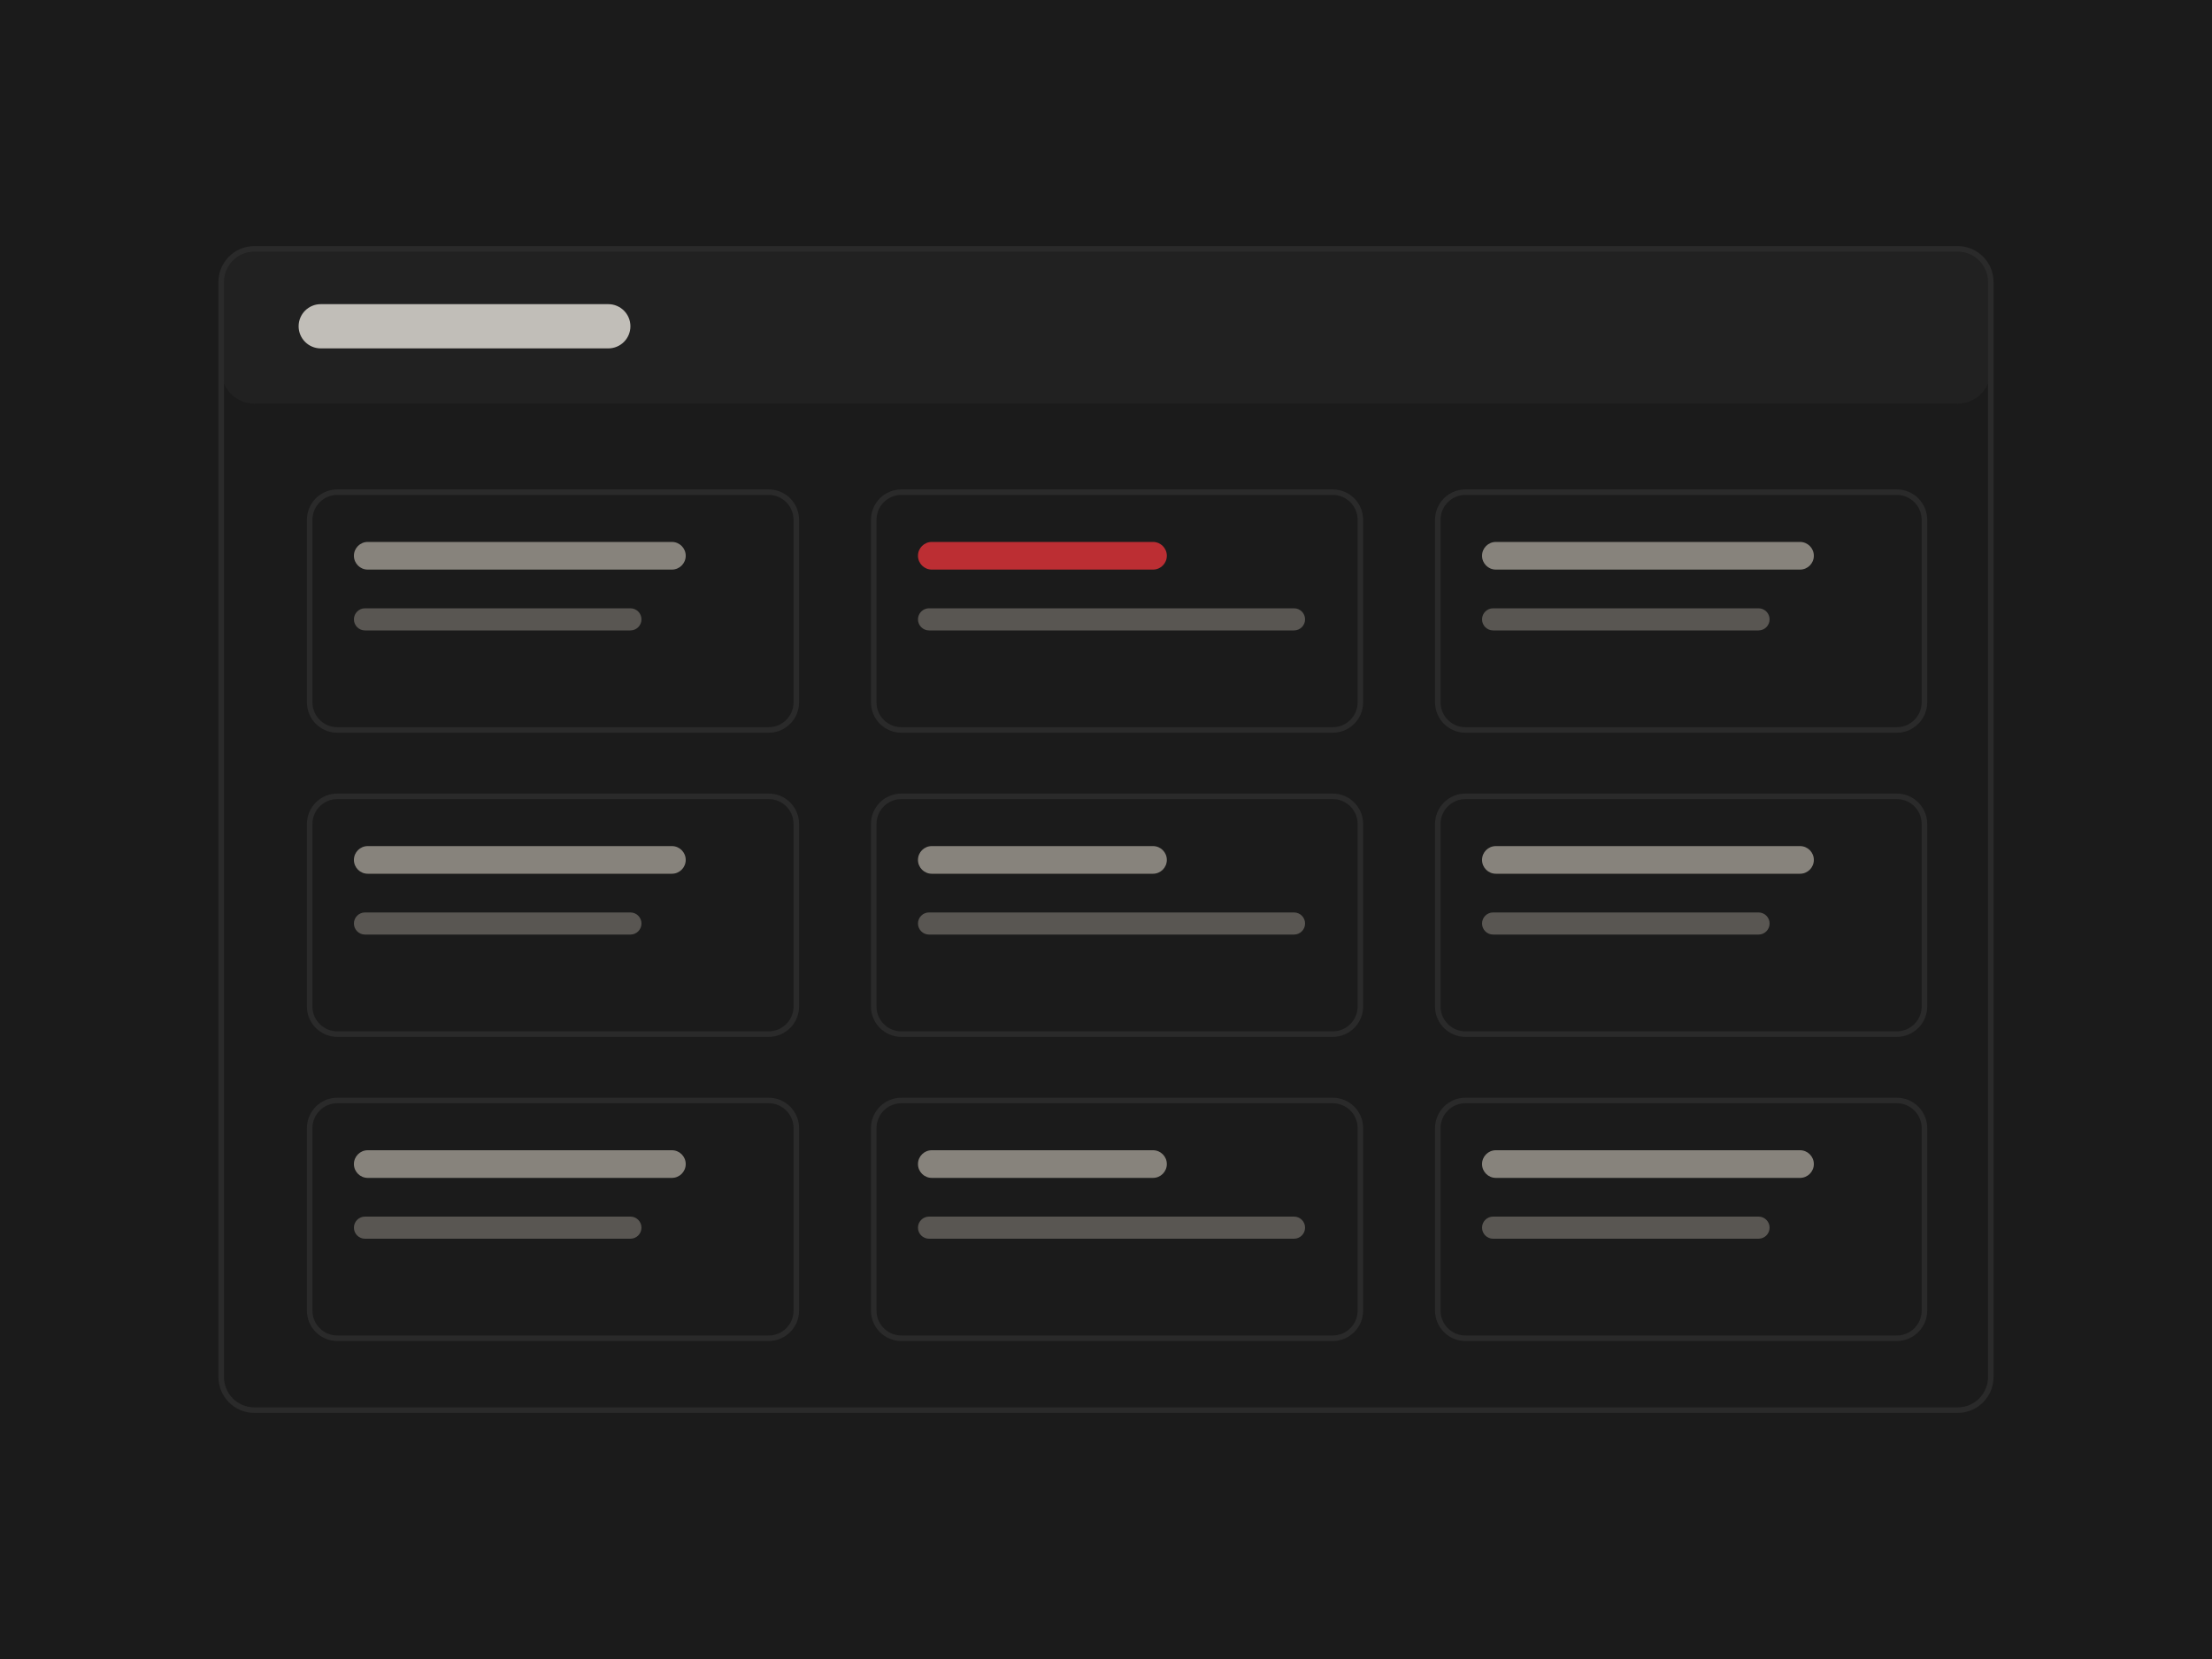
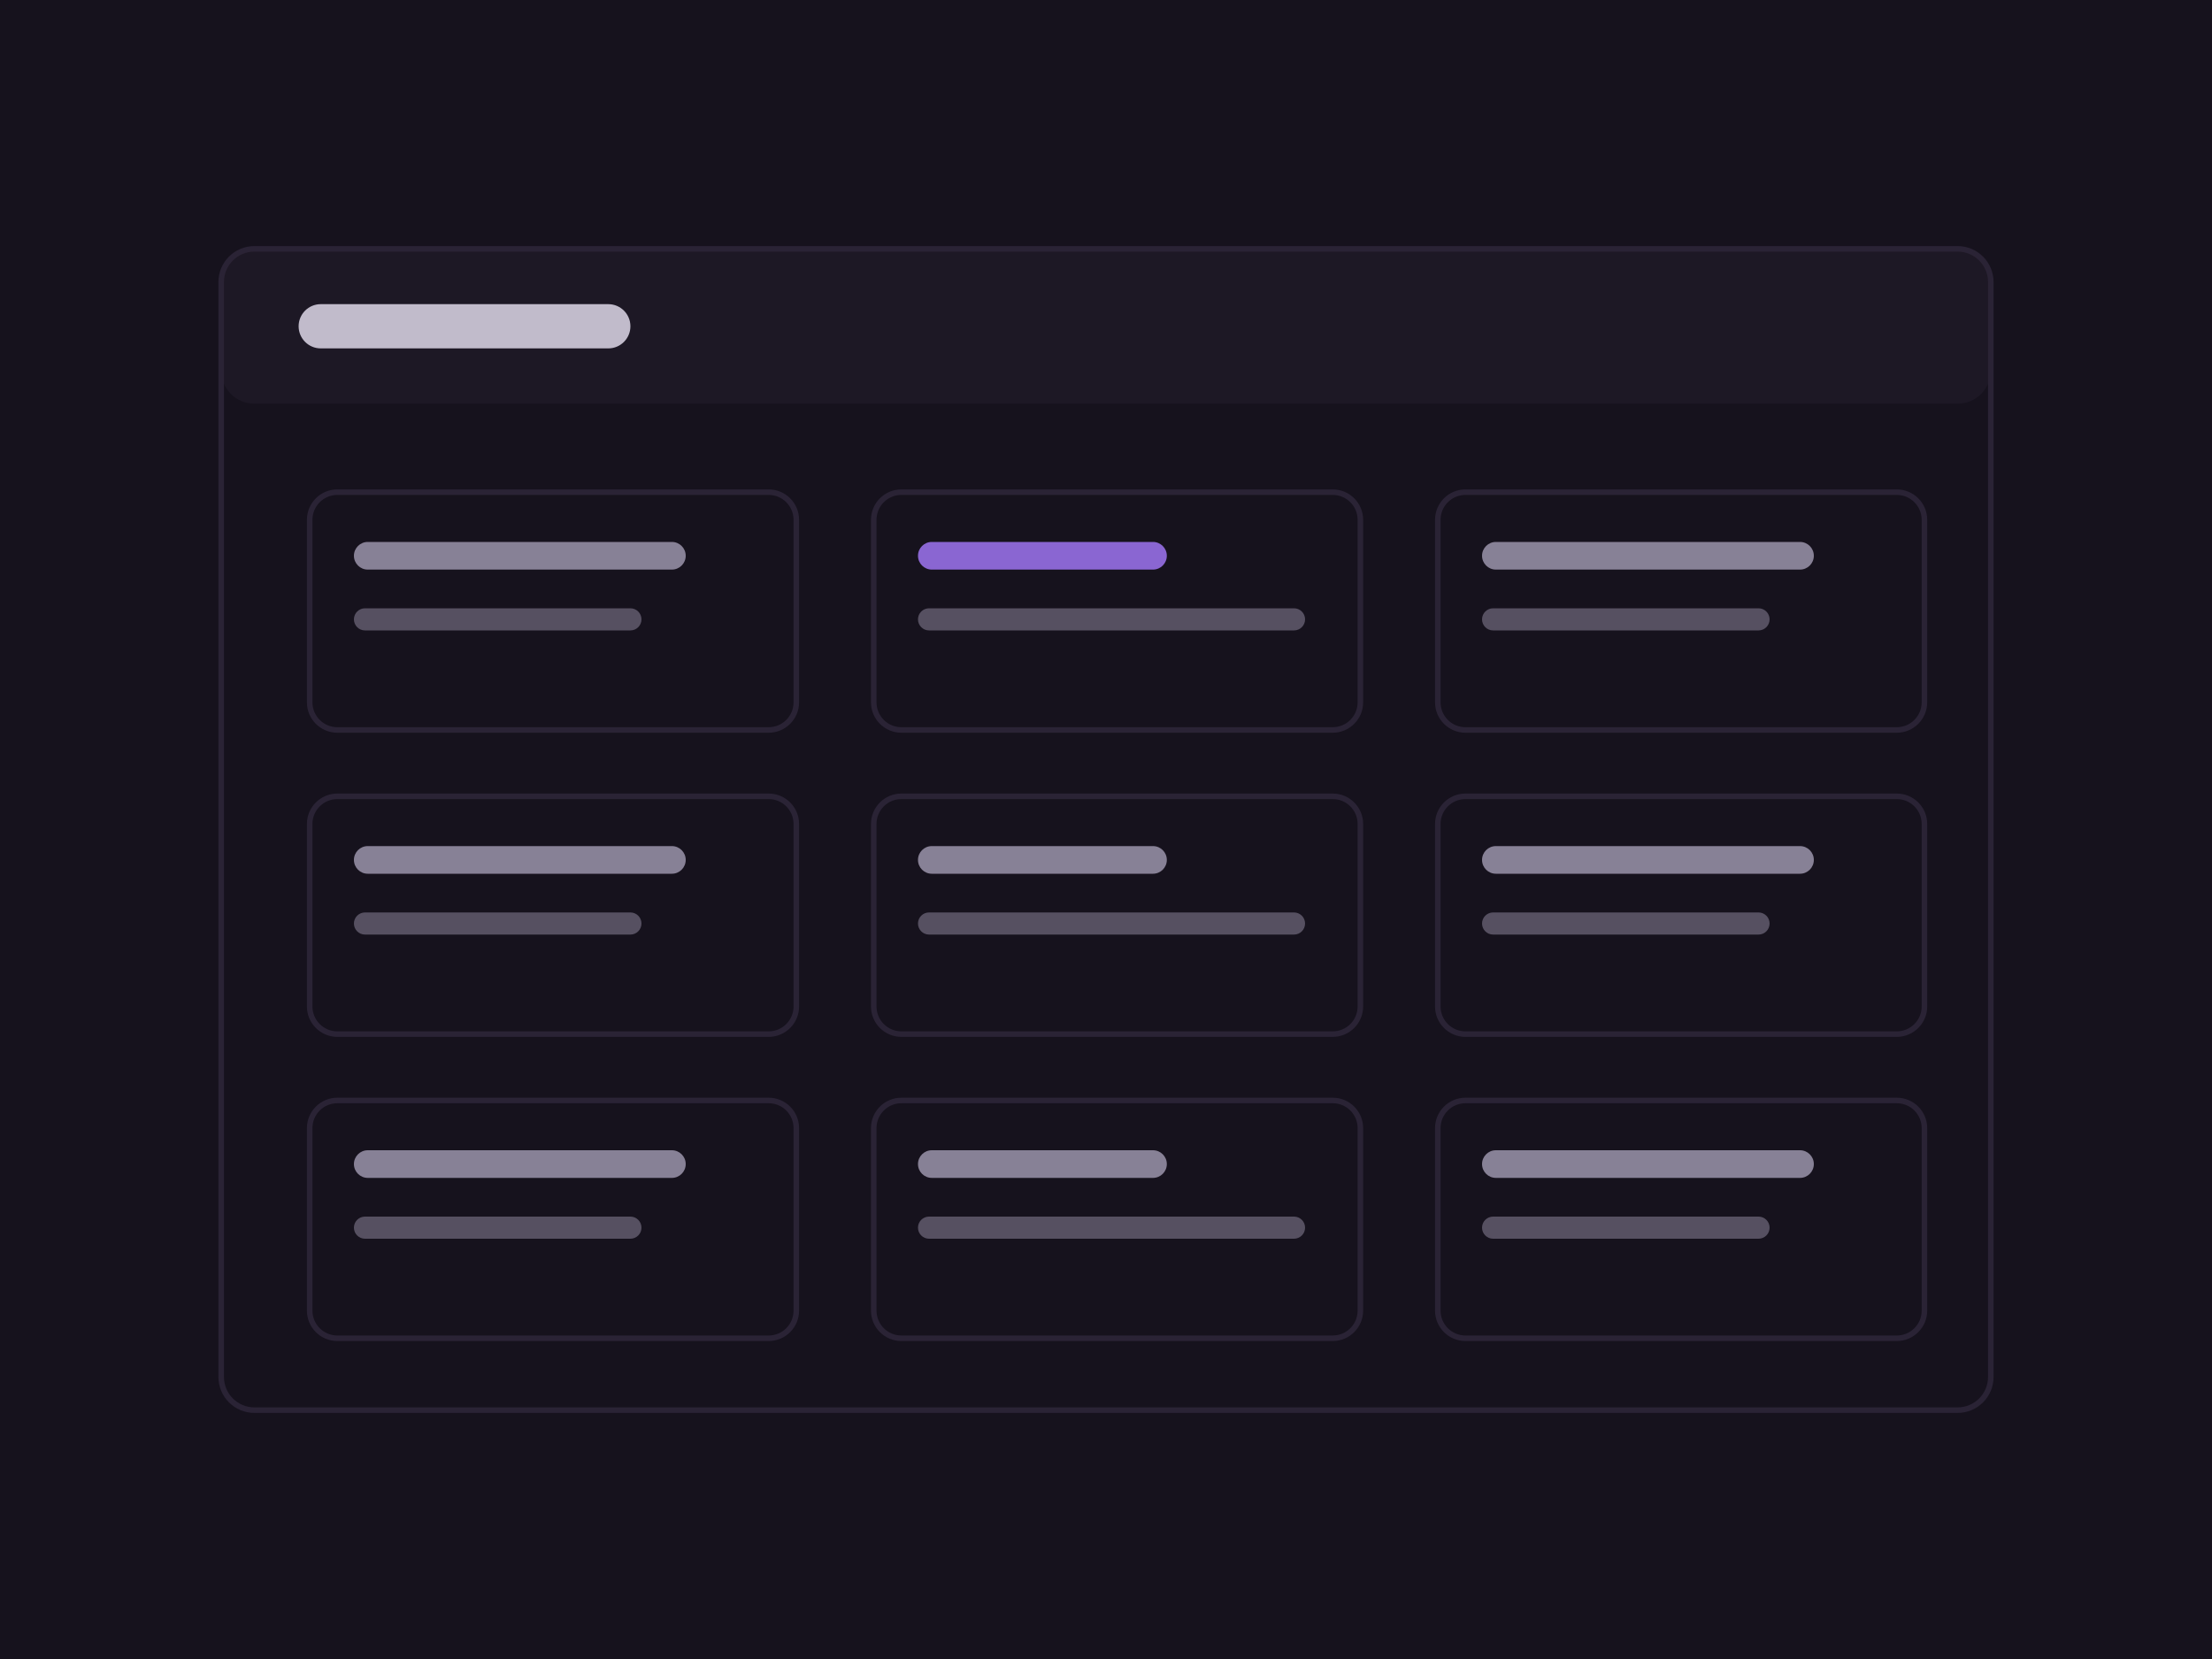
<svg xmlns="http://www.w3.org/2000/svg" viewBox="0 0 800 600" width="800" height="600">
-   <rect width="800" height="600" fill="#1B1B1B" />
-   <rect x="80" y="90" width="640" height="420" rx="12" fill="none" stroke="#2A2A2A" stroke-width="2" />
-   <rect x="80" y="90" width="640" height="56" rx="12" fill="#2A2A2A" opacity=".35" />
-   <rect x="108" y="110" width="120" height="16" rx="8" fill="#E9E5DD" opacity=".8" />
-   <rect x="112" y="178" width="176" height="86" rx="10" fill="none" stroke="#2A2A2A" stroke-width="2" />
-   <rect x="128" y="196" width="120" height="10" rx="5" fill="#A39E95" opacity=".8" />
-   <rect x="128" y="220" width="104" height="8" rx="4" fill="#A39E95" opacity=".45" />
-   <rect x="316" y="178" width="176" height="86" rx="10" fill="none" stroke="#2A2A2A" stroke-width="2" />
-   <rect x="332" y="196" width="90" height="10" rx="5" fill="#E5333A" opacity=".8" />
-   <rect x="332" y="220" width="140" height="8" rx="4" fill="#A39E95" opacity=".45" />
-   <rect x="520" y="178" width="176" height="86" rx="10" fill="none" stroke="#2A2A2A" stroke-width="2" />
-   <rect x="536" y="196" width="120" height="10" rx="5" fill="#A39E95" opacity=".8" />
-   <rect x="536" y="220" width="104" height="8" rx="4" fill="#A39E95" opacity=".45" />
-   <rect x="112" y="288" width="176" height="86" rx="10" fill="none" stroke="#2A2A2A" stroke-width="2" />
-   <rect x="128" y="306" width="120" height="10" rx="5" fill="#A39E95" opacity=".8" />
-   <rect x="128" y="330" width="104" height="8" rx="4" fill="#A39E95" opacity=".45" />
-   <rect x="316" y="288" width="176" height="86" rx="10" fill="none" stroke="#2A2A2A" stroke-width="2" />
-   <rect x="332" y="306" width="90" height="10" rx="5" fill="#A39E95" opacity=".8" />
-   <rect x="332" y="330" width="140" height="8" rx="4" fill="#A39E95" opacity=".45" />
-   <rect x="520" y="288" width="176" height="86" rx="10" fill="none" stroke="#2A2A2A" stroke-width="2" />
-   <rect x="536" y="306" width="120" height="10" rx="5" fill="#A39E95" opacity=".8" />
-   <rect x="536" y="330" width="104" height="8" rx="4" fill="#A39E95" opacity=".45" />
-   <rect x="112" y="398" width="176" height="86" rx="10" fill="none" stroke="#2A2A2A" stroke-width="2" />
-   <rect x="128" y="416" width="120" height="10" rx="5" fill="#A39E95" opacity=".8" />
-   <rect x="128" y="440" width="104" height="8" rx="4" fill="#A39E95" opacity=".45" />
-   <rect x="316" y="398" width="176" height="86" rx="10" fill="none" stroke="#2A2A2A" stroke-width="2" />
-   <rect x="332" y="416" width="90" height="10" rx="5" fill="#A39E95" opacity=".8" />
-   <rect x="332" y="440" width="140" height="8" rx="4" fill="#A39E95" opacity=".45" />
-   <rect x="520" y="398" width="176" height="86" rx="10" fill="none" stroke="#2A2A2A" stroke-width="2" />
-   <rect x="536" y="416" width="120" height="10" rx="5" fill="#A39E95" opacity=".8" />
-   <rect x="536" y="440" width="104" height="8" rx="4" fill="#A39E95" opacity=".45" />
+   <rect width="800" height="600" fill="#16121D" />
+   <rect x="80" y="90" width="640" height="420" rx="12" fill="none" stroke="#2A2335" stroke-width="2" />
+   <rect x="80" y="90" width="640" height="56" rx="12" fill="#2A2335" opacity=".35" />
+   <rect x="108" y="110" width="120" height="16" rx="8" fill="#EAE4F5" opacity=".8" />
+   <rect x="112" y="178" width="176" height="86" rx="10" fill="none" stroke="#2A2335" stroke-width="2" />
+   <rect x="128" y="196" width="120" height="10" rx="5" fill="#A49CB4" opacity=".8" />
+   <rect x="128" y="220" width="104" height="8" rx="4" fill="#A49CB4" opacity=".45" />
+   <rect x="316" y="178" width="176" height="86" rx="10" fill="none" stroke="#2A2335" stroke-width="2" />
+   <rect x="332" y="196" width="90" height="10" rx="5" fill="#A77BFF" opacity=".8" />
+   <rect x="332" y="220" width="140" height="8" rx="4" fill="#A49CB4" opacity=".45" />
+   <rect x="520" y="178" width="176" height="86" rx="10" fill="none" stroke="#2A2335" stroke-width="2" />
+   <rect x="536" y="196" width="120" height="10" rx="5" fill="#A49CB4" opacity=".8" />
+   <rect x="536" y="220" width="104" height="8" rx="4" fill="#A49CB4" opacity=".45" />
+   <rect x="112" y="288" width="176" height="86" rx="10" fill="none" stroke="#2A2335" stroke-width="2" />
+   <rect x="128" y="306" width="120" height="10" rx="5" fill="#A49CB4" opacity=".8" />
+   <rect x="128" y="330" width="104" height="8" rx="4" fill="#A49CB4" opacity=".45" />
+   <rect x="316" y="288" width="176" height="86" rx="10" fill="none" stroke="#2A2335" stroke-width="2" />
+   <rect x="332" y="306" width="90" height="10" rx="5" fill="#A49CB4" opacity=".8" />
+   <rect x="332" y="330" width="140" height="8" rx="4" fill="#A49CB4" opacity=".45" />
+   <rect x="520" y="288" width="176" height="86" rx="10" fill="none" stroke="#2A2335" stroke-width="2" />
+   <rect x="536" y="306" width="120" height="10" rx="5" fill="#A49CB4" opacity=".8" />
+   <rect x="536" y="330" width="104" height="8" rx="4" fill="#A49CB4" opacity=".45" />
+   <rect x="112" y="398" width="176" height="86" rx="10" fill="none" stroke="#2A2335" stroke-width="2" />
+   <rect x="128" y="416" width="120" height="10" rx="5" fill="#A49CB4" opacity=".8" />
+   <rect x="128" y="440" width="104" height="8" rx="4" fill="#A49CB4" opacity=".45" />
+   <rect x="316" y="398" width="176" height="86" rx="10" fill="none" stroke="#2A2335" stroke-width="2" />
+   <rect x="332" y="416" width="90" height="10" rx="5" fill="#A49CB4" opacity=".8" />
+   <rect x="332" y="440" width="140" height="8" rx="4" fill="#A49CB4" opacity=".45" />
+   <rect x="520" y="398" width="176" height="86" rx="10" fill="none" stroke="#2A2335" stroke-width="2" />
+   <rect x="536" y="416" width="120" height="10" rx="5" fill="#A49CB4" opacity=".8" />
+   <rect x="536" y="440" width="104" height="8" rx="4" fill="#A49CB4" opacity=".45" />
</svg>
